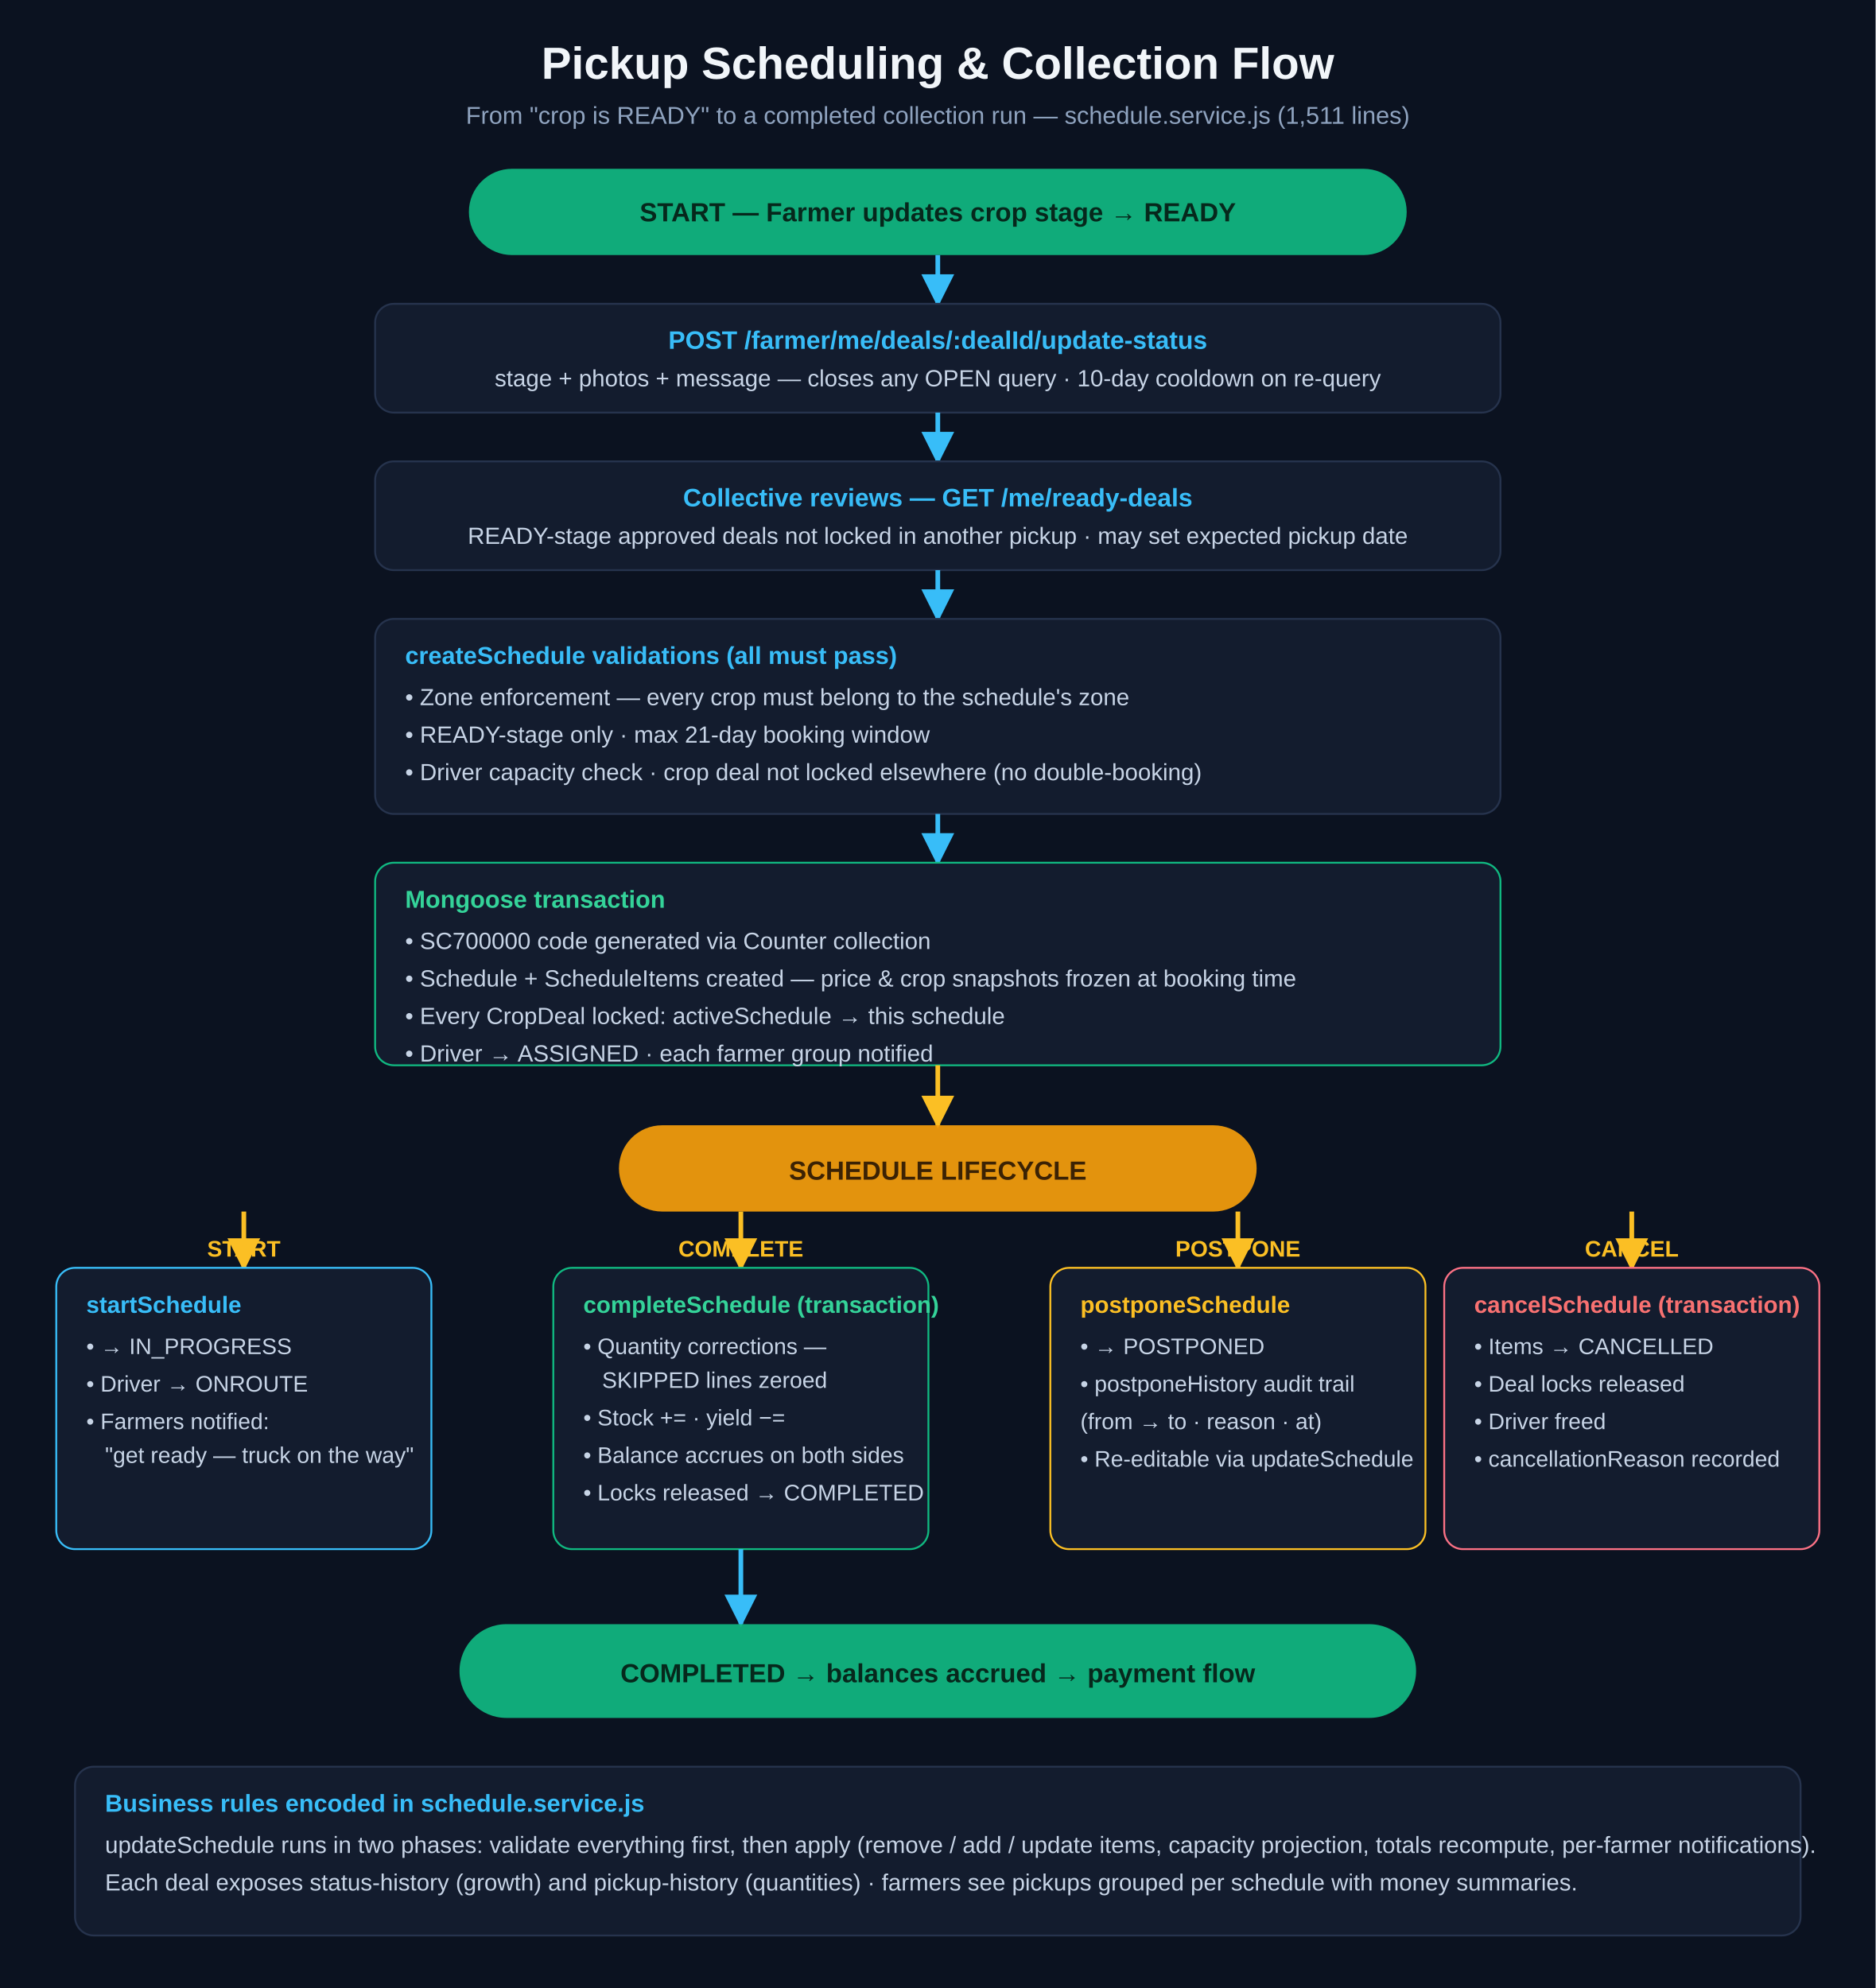
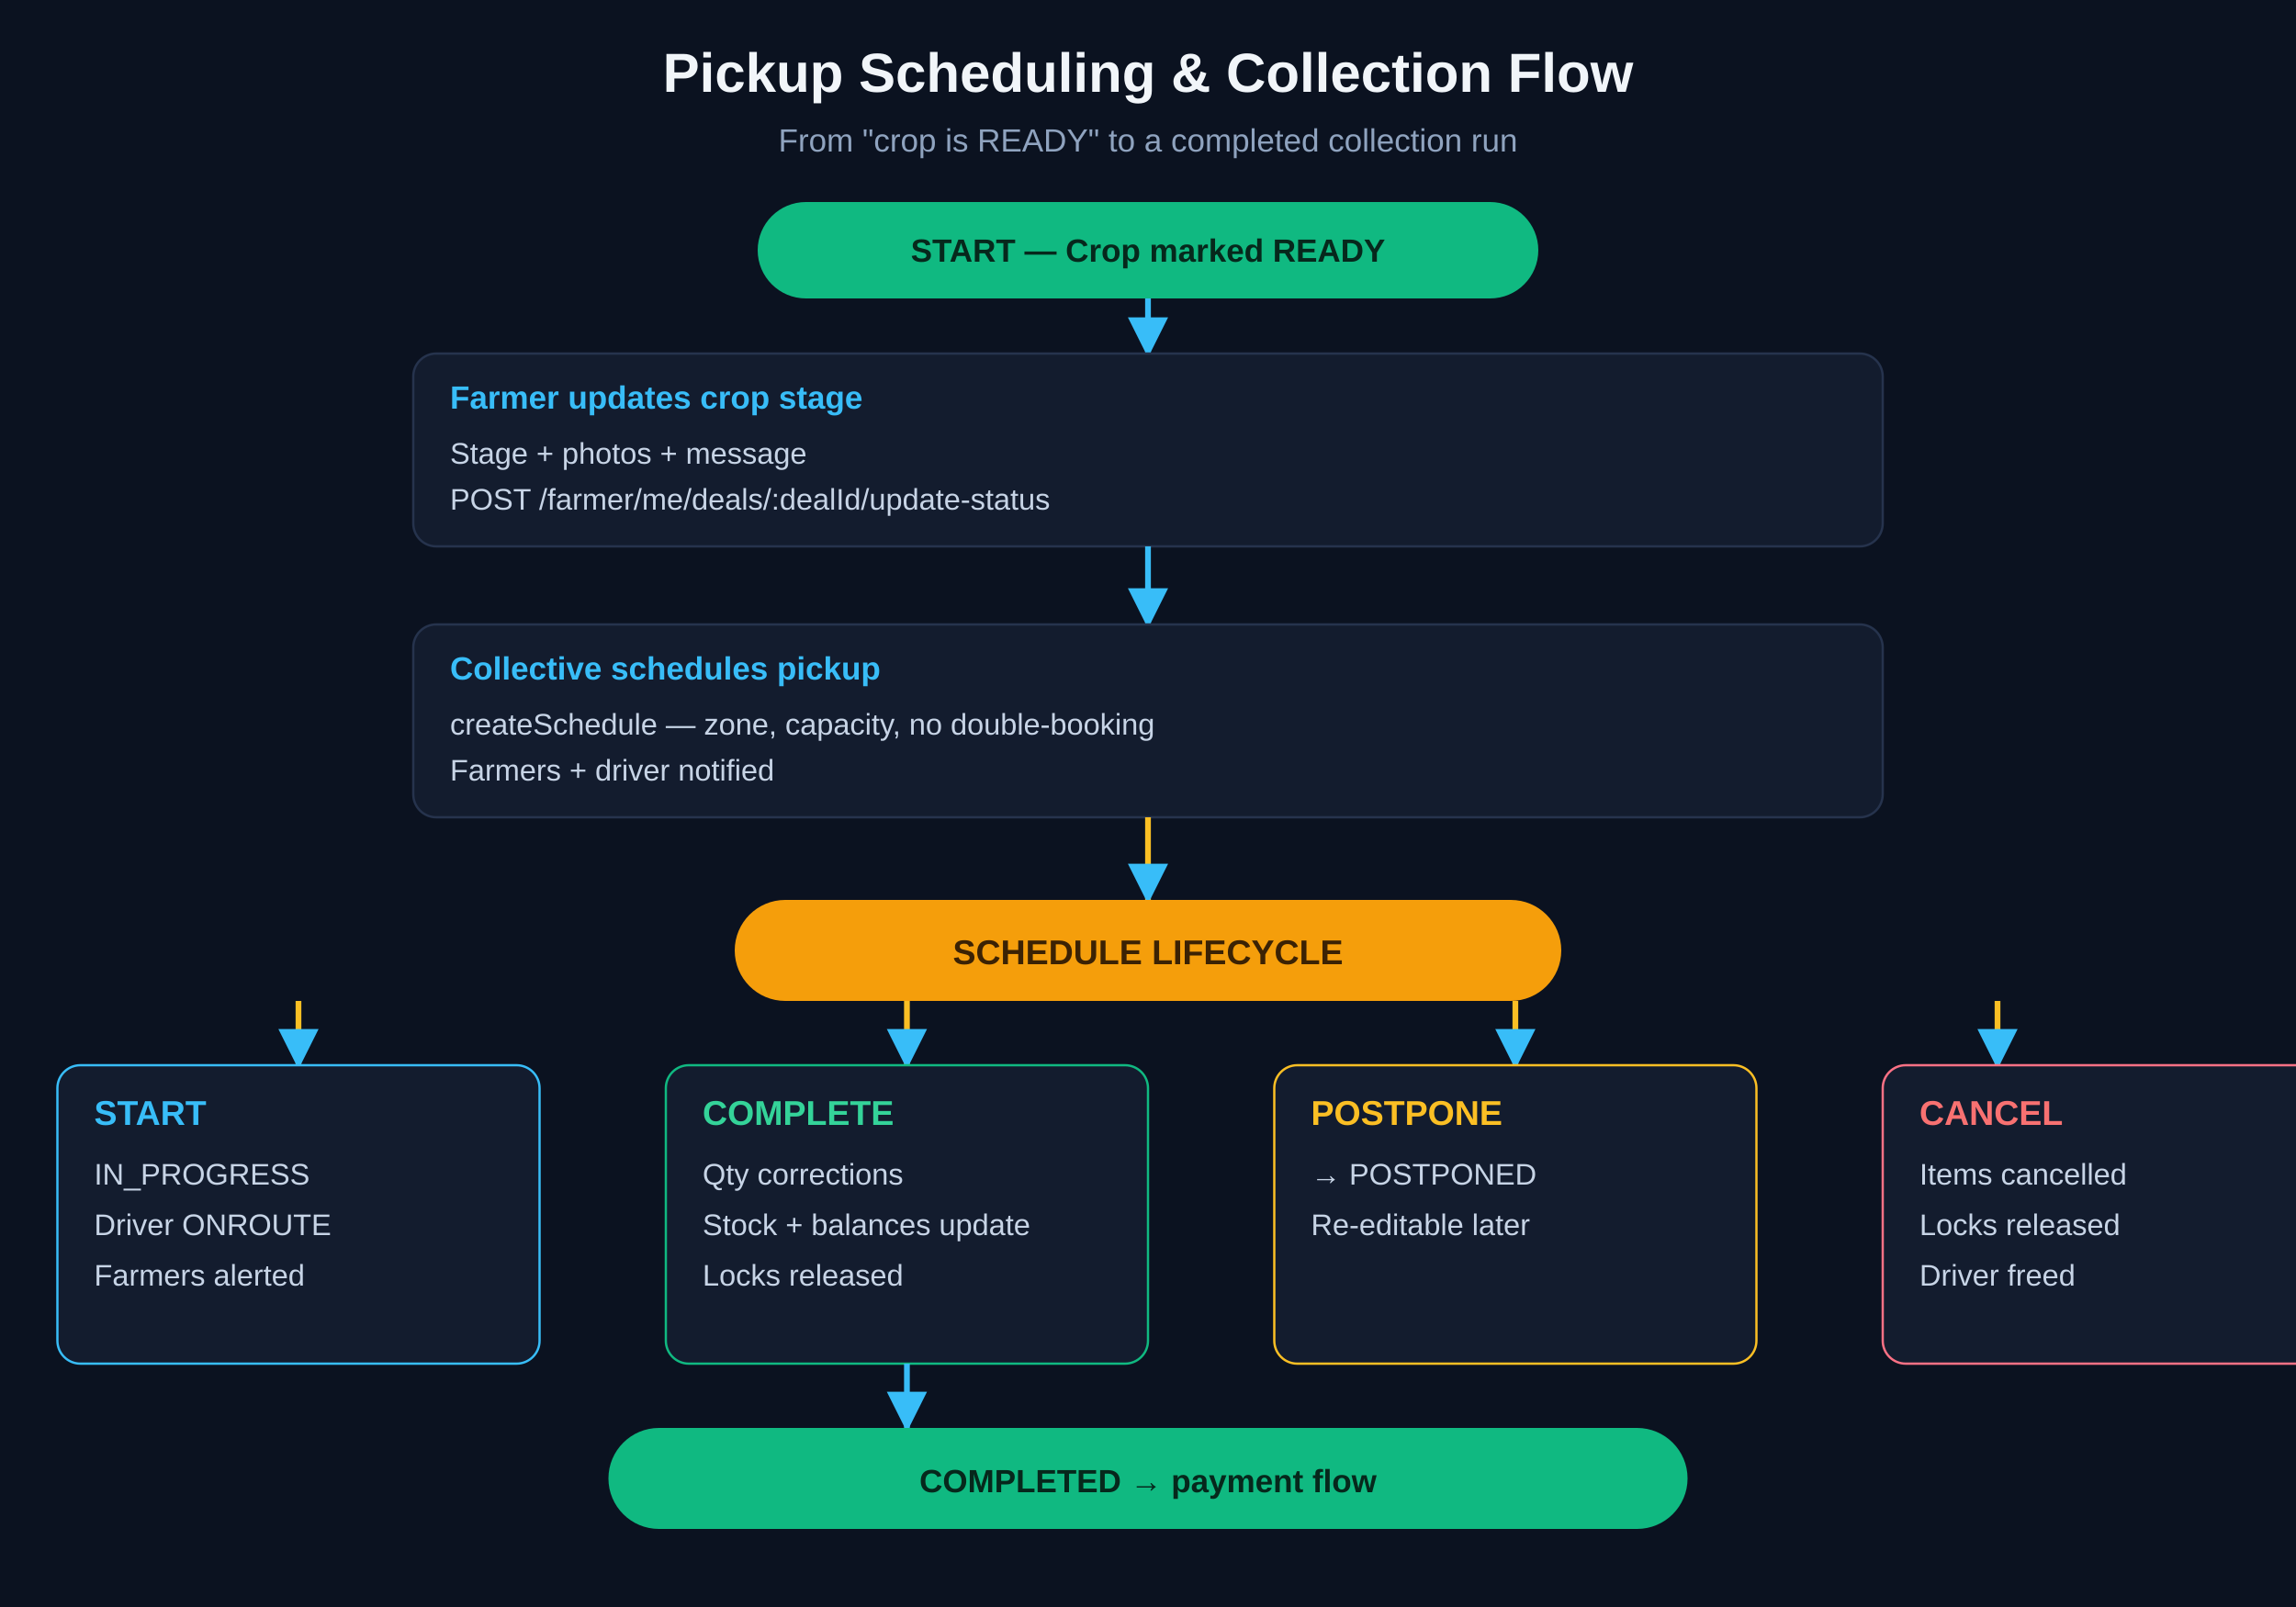
- <svg xmlns="http://www.w3.org/2000/svg" viewBox="0 0 1000 1060" font-family="'Segoe UI', Arial, sans-serif">
+ <svg xmlns="http://www.w3.org/2000/svg" viewBox="0 0 1000 700" font-family="'Segoe UI', Arial, sans-serif">
  <defs>
    <marker id="arr" viewBox="0 0 10 10" refX="9" refY="5" markerWidth="7" markerHeight="7" orient="auto-start-reverse">
      <path d="M 0 0 L 10 5 L 0 10 z" fill="#38BDF8" />
    </marker>
-     <marker id="arrA" viewBox="0 0 10 10" refX="9" refY="5" markerWidth="7" markerHeight="7" orient="auto-start-reverse">
-       <path d="M 0 0 L 10 5 L 0 10 z" fill="#FBBF24" />
-     </marker>
  </defs>
-   <rect width="1000" height="1060" fill="#0B1220" />
-   <text x="500" y="42" text-anchor="middle" font-size="24" font-weight="700" fill="#F1F5F9">Pickup Scheduling &amp; Collection Flow</text>
-   <text x="500" y="66" text-anchor="middle" font-size="13" fill="#8FA3BF">From "crop is READY" to a completed collection run — schedule.service.js (1,511 lines)</text>
-   <rect x="250" y="90" width="500" height="46" rx="23" fill="#10B981" opacity="0.92" />
-   <text x="500" y="118" text-anchor="middle" font-size="14" font-weight="700" fill="#06281C">START — Farmer updates crop stage → READY</text>
-   <line x1="500" y1="136" x2="500" y2="162" stroke="#38BDF8" stroke-width="2.5" marker-end="url(#arr)" />
-   <rect x="200" y="162" width="600" height="58" rx="10" fill="#131C2E" stroke="#26334D" />
-   <text x="500" y="186" text-anchor="middle" font-size="13.5" font-weight="700" fill="#38BDF8">POST /farmer/me/deals/:dealId/update-status</text>
-   <text x="500" y="206" text-anchor="middle" font-size="12.5" fill="#C7D4E6">stage + photos + message — closes any OPEN query · 10-day cooldown on re-query</text>
-   <line x1="500" y1="220" x2="500" y2="246" stroke="#38BDF8" stroke-width="2.5" marker-end="url(#arr)" />
-   <rect x="200" y="246" width="600" height="58" rx="10" fill="#131C2E" stroke="#26334D" />
-   <text x="500" y="270" text-anchor="middle" font-size="13.5" font-weight="700" fill="#38BDF8">Collective reviews — GET /me/ready-deals</text>
-   <text x="500" y="290" text-anchor="middle" font-size="12.5" fill="#C7D4E6">READY-stage approved deals not locked in another pickup · may set expected pickup date</text>
-   <line x1="500" y1="304" x2="500" y2="330" stroke="#38BDF8" stroke-width="2.5" marker-end="url(#arr)" />
-   <rect x="200" y="330" width="600" height="104" rx="10" fill="#131C2E" stroke="#26334D" />
-   <text x="216" y="354" font-size="13" font-weight="700" fill="#38BDF8">createSchedule validations (all must pass)</text>
-   <text x="216" y="376" font-size="12.5" fill="#C7D4E6">• Zone enforcement — every crop must belong to the schedule's zone</text>
-   <text x="216" y="396" font-size="12.5" fill="#C7D4E6">• READY-stage only · max 21-day booking window</text>
-   <text x="216" y="416" font-size="12.5" fill="#C7D4E6">• Driver capacity check · crop deal not locked elsewhere (no double-booking)</text>
-   <line x1="500" y1="434" x2="500" y2="460" stroke="#38BDF8" stroke-width="2.5" marker-end="url(#arr)" />
-   <rect x="200" y="460" width="600" height="108" rx="10" fill="#131C2E" stroke="#10B981" />
-   <text x="216" y="484" font-size="13" font-weight="700" fill="#34D399">Mongoose transaction</text>
-   <text x="216" y="506" font-size="12.5" fill="#C7D4E6">• SC700000 code generated via Counter collection</text>
-   <text x="216" y="526" font-size="12.5" fill="#C7D4E6">• Schedule + ScheduleItems created — price &amp; crop snapshots frozen at booking time</text>
-   <text x="216" y="546" font-size="12.5" fill="#C7D4E6">• Every CropDeal locked: activeSchedule → this schedule</text>
-   <text x="216" y="566" font-size="12.5" fill="#C7D4E6">• Driver → ASSIGNED · each farmer group notified</text>
-   <line x1="500" y1="568" x2="500" y2="600" stroke="#FBBF24" stroke-width="2.5" marker-end="url(#arrA)" />
-   <rect x="330" y="600" width="340" height="46" rx="23" fill="#F59E0B" opacity="0.92" />
-   <text x="500" y="629" text-anchor="middle" font-size="14" font-weight="700" fill="#3B2204">SCHEDULE LIFECYCLE</text>
-   <line x1="130" y1="646" x2="130" y2="676" stroke="#FBBF24" stroke-width="2.5" marker-end="url(#arrA)" />
-   <line x1="395" y1="646" x2="395" y2="676" stroke="#FBBF24" stroke-width="2.5" marker-end="url(#arrA)" />
-   <line x1="660" y1="646" x2="660" y2="676" stroke="#FBBF24" stroke-width="2.5" marker-end="url(#arrA)" />
-   <line x1="870" y1="646" x2="870" y2="676" stroke="#FBBF24" stroke-width="2.5" marker-end="url(#arrA)" />
-   <text x="130" y="670" text-anchor="middle" font-size="12" font-weight="700" fill="#FBBF24">START</text>
-   <text x="395" y="670" text-anchor="middle" font-size="12" font-weight="700" fill="#FBBF24">COMPLETE</text>
-   <text x="660" y="670" text-anchor="middle" font-size="12" font-weight="700" fill="#FBBF24">POSTPONE</text>
-   <text x="870" y="670" text-anchor="middle" font-size="12" font-weight="700" fill="#FBBF24">CANCEL</text>
-   <rect x="30" y="676" width="200" height="150" rx="10" fill="#131C2E" stroke="#38BDF8" />
-   <text x="46" y="700" font-size="12.5" font-weight="700" fill="#38BDF8">startSchedule</text>
-   <text x="46" y="722" font-size="12" fill="#C7D4E6">• → IN_PROGRESS</text>
-   <text x="46" y="742" font-size="12" fill="#C7D4E6">• Driver → ONROUTE</text>
-   <text x="46" y="762" font-size="12" fill="#C7D4E6">• Farmers notified:</text>
-   <text x="56" y="780" font-size="12" fill="#C7D4E6">"get ready — truck on the way"</text>
-   <rect x="295" y="676" width="200" height="150" rx="10" fill="#131C2E" stroke="#10B981" />
-   <text x="311" y="700" font-size="12.5" font-weight="700" fill="#34D399">completeSchedule (transaction)</text>
-   <text x="311" y="722" font-size="12" fill="#C7D4E6">• Quantity corrections —</text>
-   <text x="321" y="740" font-size="12" fill="#C7D4E6">SKIPPED lines zeroed</text>
-   <text x="311" y="760" font-size="12" fill="#C7D4E6">• Stock += · yield −=</text>
-   <text x="311" y="780" font-size="12" fill="#C7D4E6">• Balance accrues on both sides</text>
-   <text x="311" y="800" font-size="12" fill="#C7D4E6">• Locks released → COMPLETED</text>
-   <rect x="560" y="676" width="200" height="150" rx="10" fill="#131C2E" stroke="#FBBF24" />
-   <text x="576" y="700" font-size="12.5" font-weight="700" fill="#FBBF24">postponeSchedule</text>
-   <text x="576" y="722" font-size="12" fill="#C7D4E6">• → POSTPONED</text>
-   <text x="576" y="742" font-size="12" fill="#C7D4E6">• postponeHistory audit trail</text>
-   <text x="576" y="762" font-size="12" fill="#C7D4E6">  (from → to · reason · at)</text>
-   <text x="576" y="782" font-size="12" fill="#C7D4E6">• Re-editable via updateSchedule</text>
-   <rect x="770" y="676" width="200" height="150" rx="10" fill="#131C2E" stroke="#FB7185" />
-   <text x="786" y="700" font-size="12.5" font-weight="700" fill="#F87171">cancelSchedule (transaction)</text>
-   <text x="786" y="722" font-size="12" fill="#C7D4E6">• Items → CANCELLED</text>
-   <text x="786" y="742" font-size="12" fill="#C7D4E6">• Deal locks released</text>
-   <text x="786" y="762" font-size="12" fill="#C7D4E6">• Driver freed</text>
-   <text x="786" y="782" font-size="12" fill="#C7D4E6">• cancellationReason recorded</text>
-   <line x1="395" y1="826" x2="395" y2="866" stroke="#38BDF8" stroke-width="2.5" marker-end="url(#arr)" />
-   <rect x="245" y="866" width="510" height="50" rx="25" fill="#10B981" opacity="0.92" />
-   <text x="500" y="897" text-anchor="middle" font-size="14" font-weight="700" fill="#06281C">COMPLETED → balances accrued → payment flow</text>
-   <rect x="40" y="942" width="920" height="90" rx="10" fill="#131C2E" stroke="#26334D" />
-   <text x="56" y="966" font-size="13" font-weight="700" fill="#38BDF8">Business rules encoded in schedule.service.js</text>
-   <text x="56" y="988" font-size="12.5" fill="#C7D4E6">updateSchedule runs in two phases: validate everything first, then apply (remove / add / update items, capacity projection, totals recompute, per-farmer notifications).</text>
-   <text x="56" y="1008" font-size="12.5" fill="#C7D4E6">Each deal exposes status-history (growth) and pickup-history (quantities) · farmers see pickups grouped per schedule with money summaries.</text>
+   <rect width="1000" height="700" fill="#0B1220" />
+   <text x="500" y="40" text-anchor="middle" font-size="24" font-weight="700" fill="#F1F5F9">Pickup Scheduling &amp; Collection Flow</text>
+   <text x="500" y="66" text-anchor="middle" font-size="14" fill="#8FA3BF">From "crop is READY" to a completed collection run</text>
+   <rect x="330" y="88" width="340" height="42" rx="21" fill="#10B981" />
+   <text x="500" y="114" text-anchor="middle" font-size="14" font-weight="700" fill="#06281C">START — Crop marked READY</text>
+   <line x1="500" y1="130" x2="500" y2="154" stroke="#38BDF8" stroke-width="2.5" marker-end="url(#arr)" />
+   <rect x="180" y="154" width="640" height="84" rx="10" fill="#131C2E" stroke="#26334D" />
+   <text x="196" y="178" font-size="14" font-weight="700" fill="#38BDF8">Farmer updates crop stage</text>
+   <text x="196" y="202" font-size="13" fill="#C7D4E6">Stage + photos + message</text>
+   <text x="196" y="222" font-size="13" fill="#C7D4E6">POST /farmer/me/deals/:dealId/update-status</text>
+   <line x1="500" y1="238" x2="500" y2="272" stroke="#38BDF8" stroke-width="2.5" marker-end="url(#arr)" />
+   <rect x="180" y="272" width="640" height="84" rx="10" fill="#131C2E" stroke="#26334D" />
+   <text x="196" y="296" font-size="14" font-weight="700" fill="#38BDF8">Collective schedules pickup</text>
+   <text x="196" y="320" font-size="13" fill="#C7D4E6">createSchedule — zone, capacity, no double-booking</text>
+   <text x="196" y="340" font-size="13" fill="#C7D4E6">Farmers + driver notified</text>
+   <line x1="500" y1="356" x2="500" y2="392" stroke="#FBBF24" stroke-width="2.5" marker-end="url(#arr)" />
+   <rect x="320" y="392" width="360" height="44" rx="22" fill="#F59E0B" />
+   <text x="500" y="420" text-anchor="middle" font-size="15" font-weight="700" fill="#3B2204">SCHEDULE LIFECYCLE</text>
+   <line x1="130" y1="436" x2="130" y2="464" stroke="#FBBF24" stroke-width="2.5" marker-end="url(#arr)" />
+   <line x1="395" y1="436" x2="395" y2="464" stroke="#FBBF24" stroke-width="2.5" marker-end="url(#arr)" />
+   <line x1="660" y1="436" x2="660" y2="464" stroke="#FBBF24" stroke-width="2.5" marker-end="url(#arr)" />
+   <line x1="870" y1="436" x2="870" y2="464" stroke="#FBBF24" stroke-width="2.5" marker-end="url(#arr)" />
+   <rect x="25" y="464" width="210" height="130" rx="10" fill="#131C2E" stroke="#38BDF8" />
+   <text x="41" y="490" font-size="15" font-weight="700" fill="#38BDF8">START</text>
+   <text x="41" y="516" font-size="13" fill="#C7D4E6">IN_PROGRESS</text>
+   <text x="41" y="538" font-size="13" fill="#C7D4E6">Driver ONROUTE</text>
+   <text x="41" y="560" font-size="13" fill="#C7D4E6">Farmers alerted</text>
+   <rect x="290" y="464" width="210" height="130" rx="10" fill="#131C2E" stroke="#10B981" />
+   <text x="306" y="490" font-size="15" font-weight="700" fill="#34D399">COMPLETE</text>
+   <text x="306" y="516" font-size="13" fill="#C7D4E6">Qty corrections</text>
+   <text x="306" y="538" font-size="13" fill="#C7D4E6">Stock + balances update</text>
+   <text x="306" y="560" font-size="13" fill="#C7D4E6">Locks released</text>
+   <rect x="555" y="464" width="210" height="130" rx="10" fill="#131C2E" stroke="#FBBF24" />
+   <text x="571" y="490" font-size="15" font-weight="700" fill="#FBBF24">POSTPONE</text>
+   <text x="571" y="516" font-size="13" fill="#C7D4E6">→ POSTPONED</text>
+   <text x="571" y="538" font-size="13" fill="#C7D4E6">Re-editable later</text>
+   <rect x="820" y="464" width="210" height="130" rx="10" fill="#131C2E" stroke="#FB7185" />
+   <text x="836" y="490" font-size="15" font-weight="700" fill="#F87171">CANCEL</text>
+   <text x="836" y="516" font-size="13" fill="#C7D4E6">Items cancelled</text>
+   <text x="836" y="538" font-size="13" fill="#C7D4E6">Locks released</text>
+   <text x="836" y="560" font-size="13" fill="#C7D4E6">Driver freed</text>
+   <line x1="395" y1="594" x2="395" y2="622" stroke="#38BDF8" stroke-width="2.5" marker-end="url(#arr)" />
+   <rect x="265" y="622" width="470" height="44" rx="22" fill="#10B981" />
+   <text x="500" y="650" text-anchor="middle" font-size="14" font-weight="700" fill="#06281C">COMPLETED → payment flow</text>
</svg>
